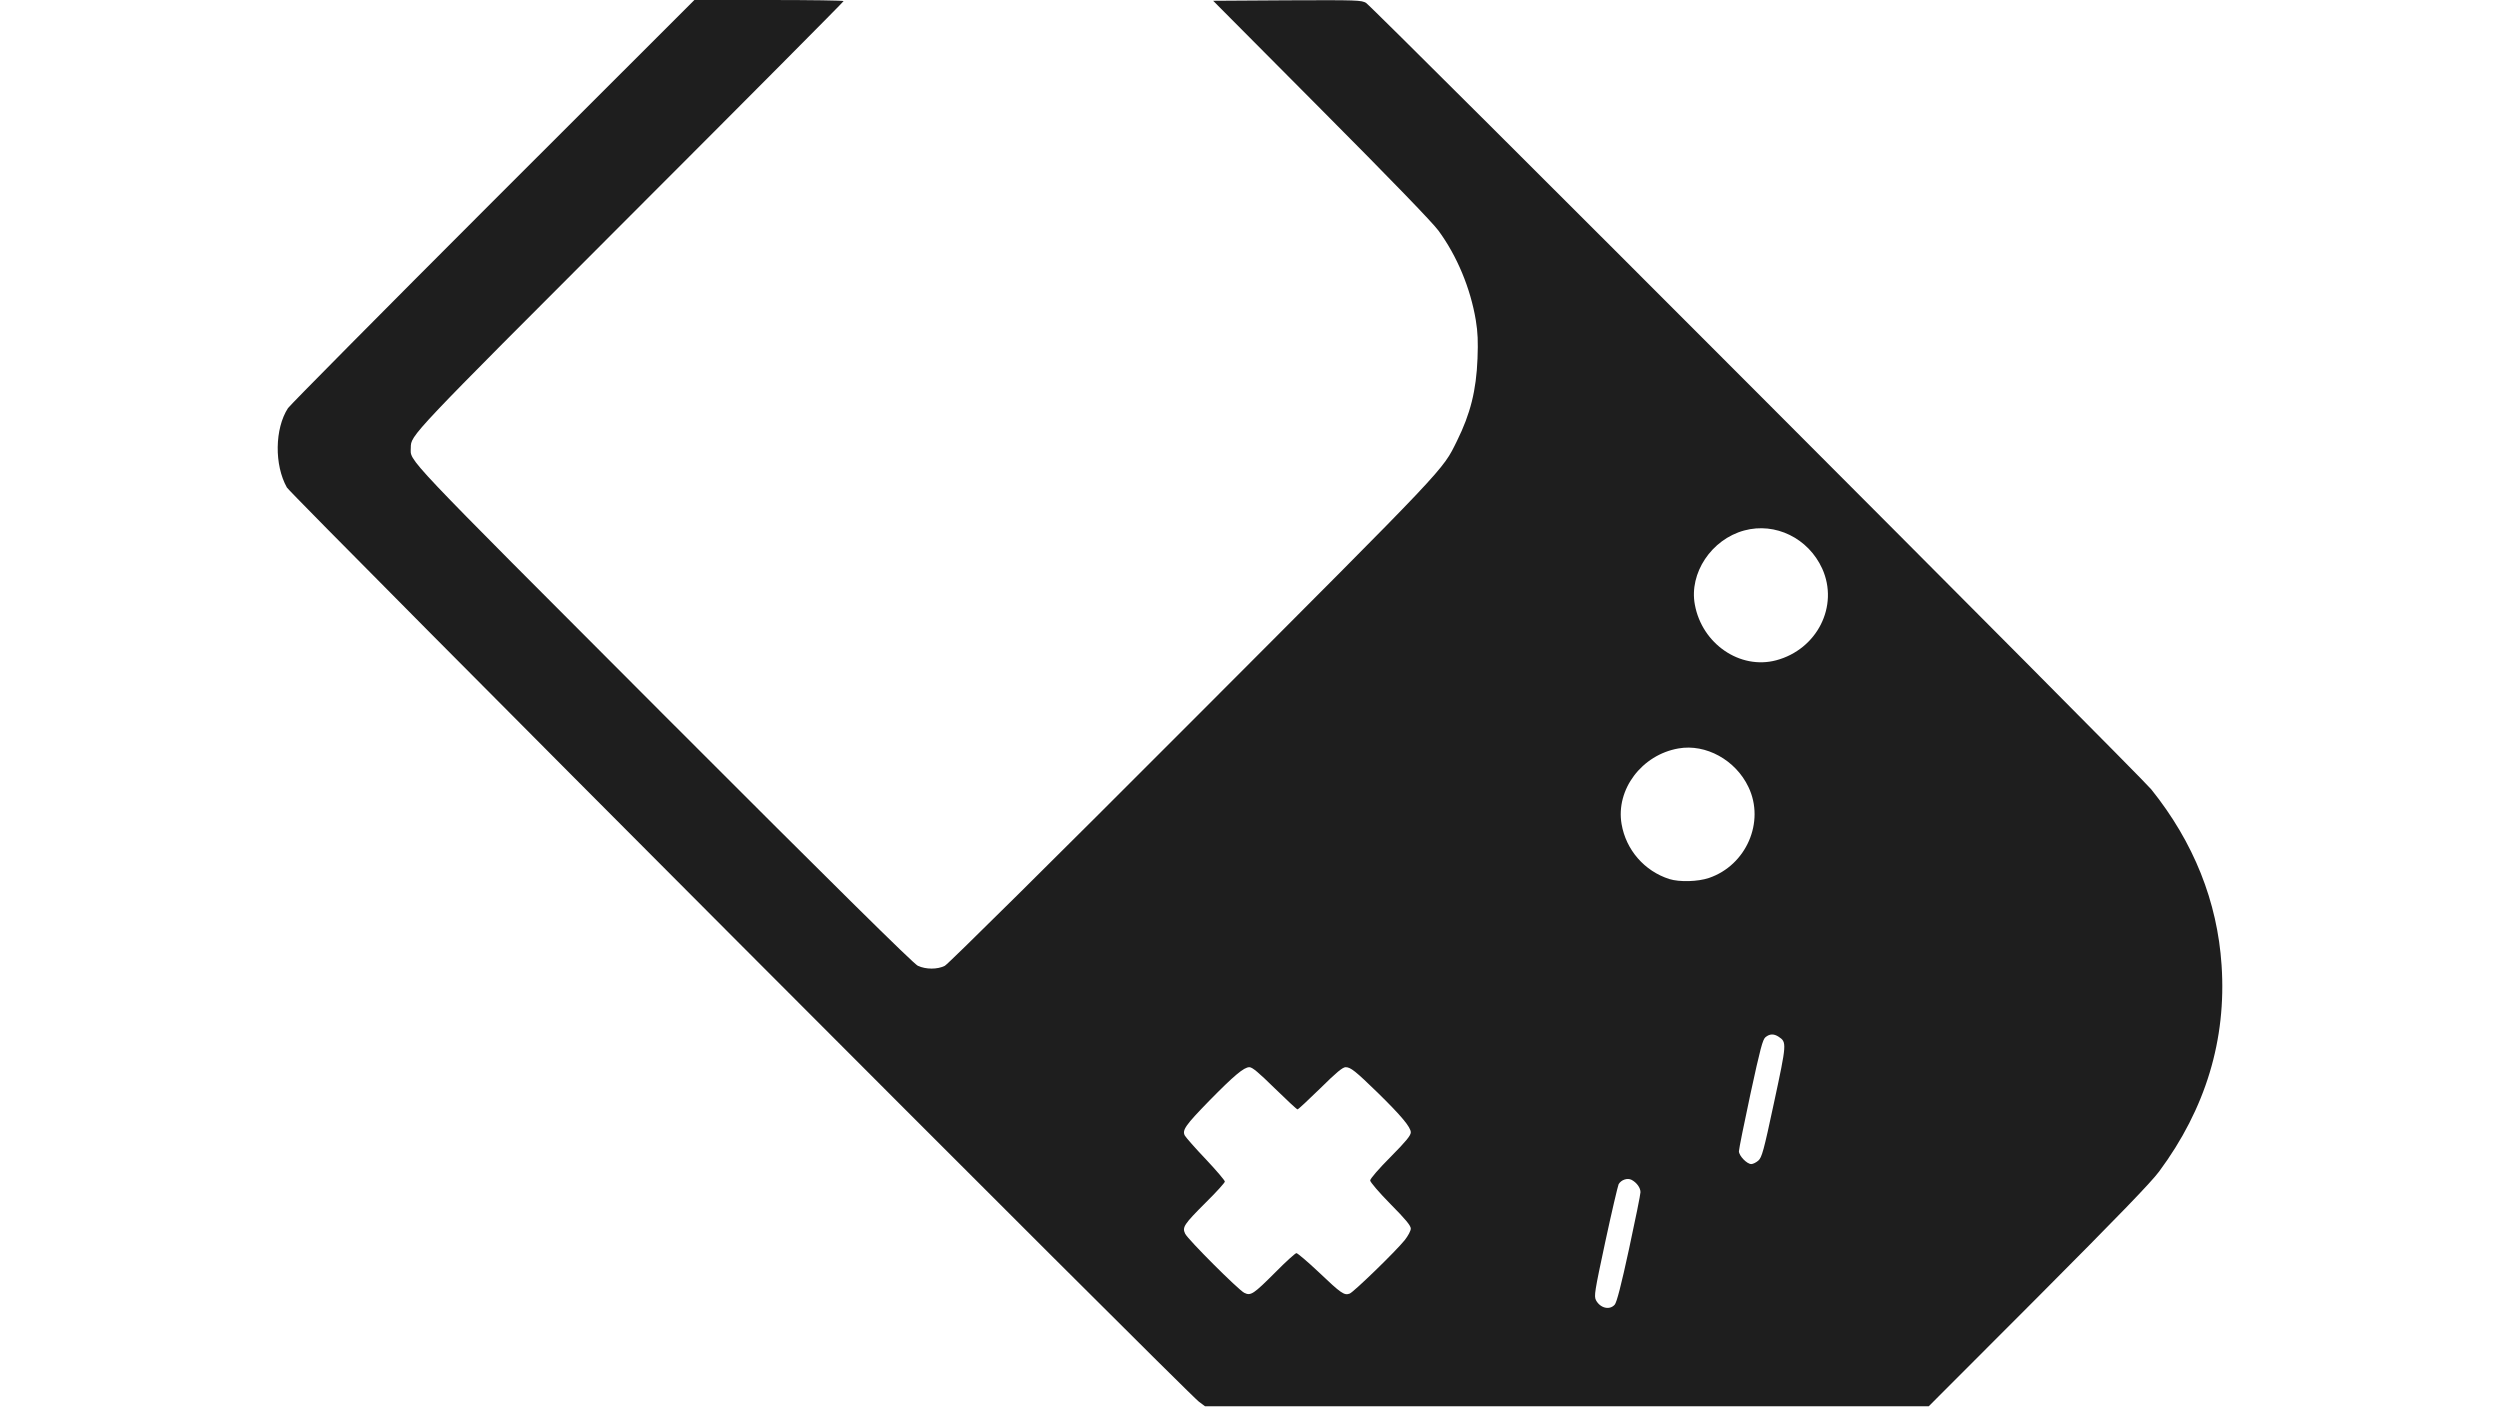
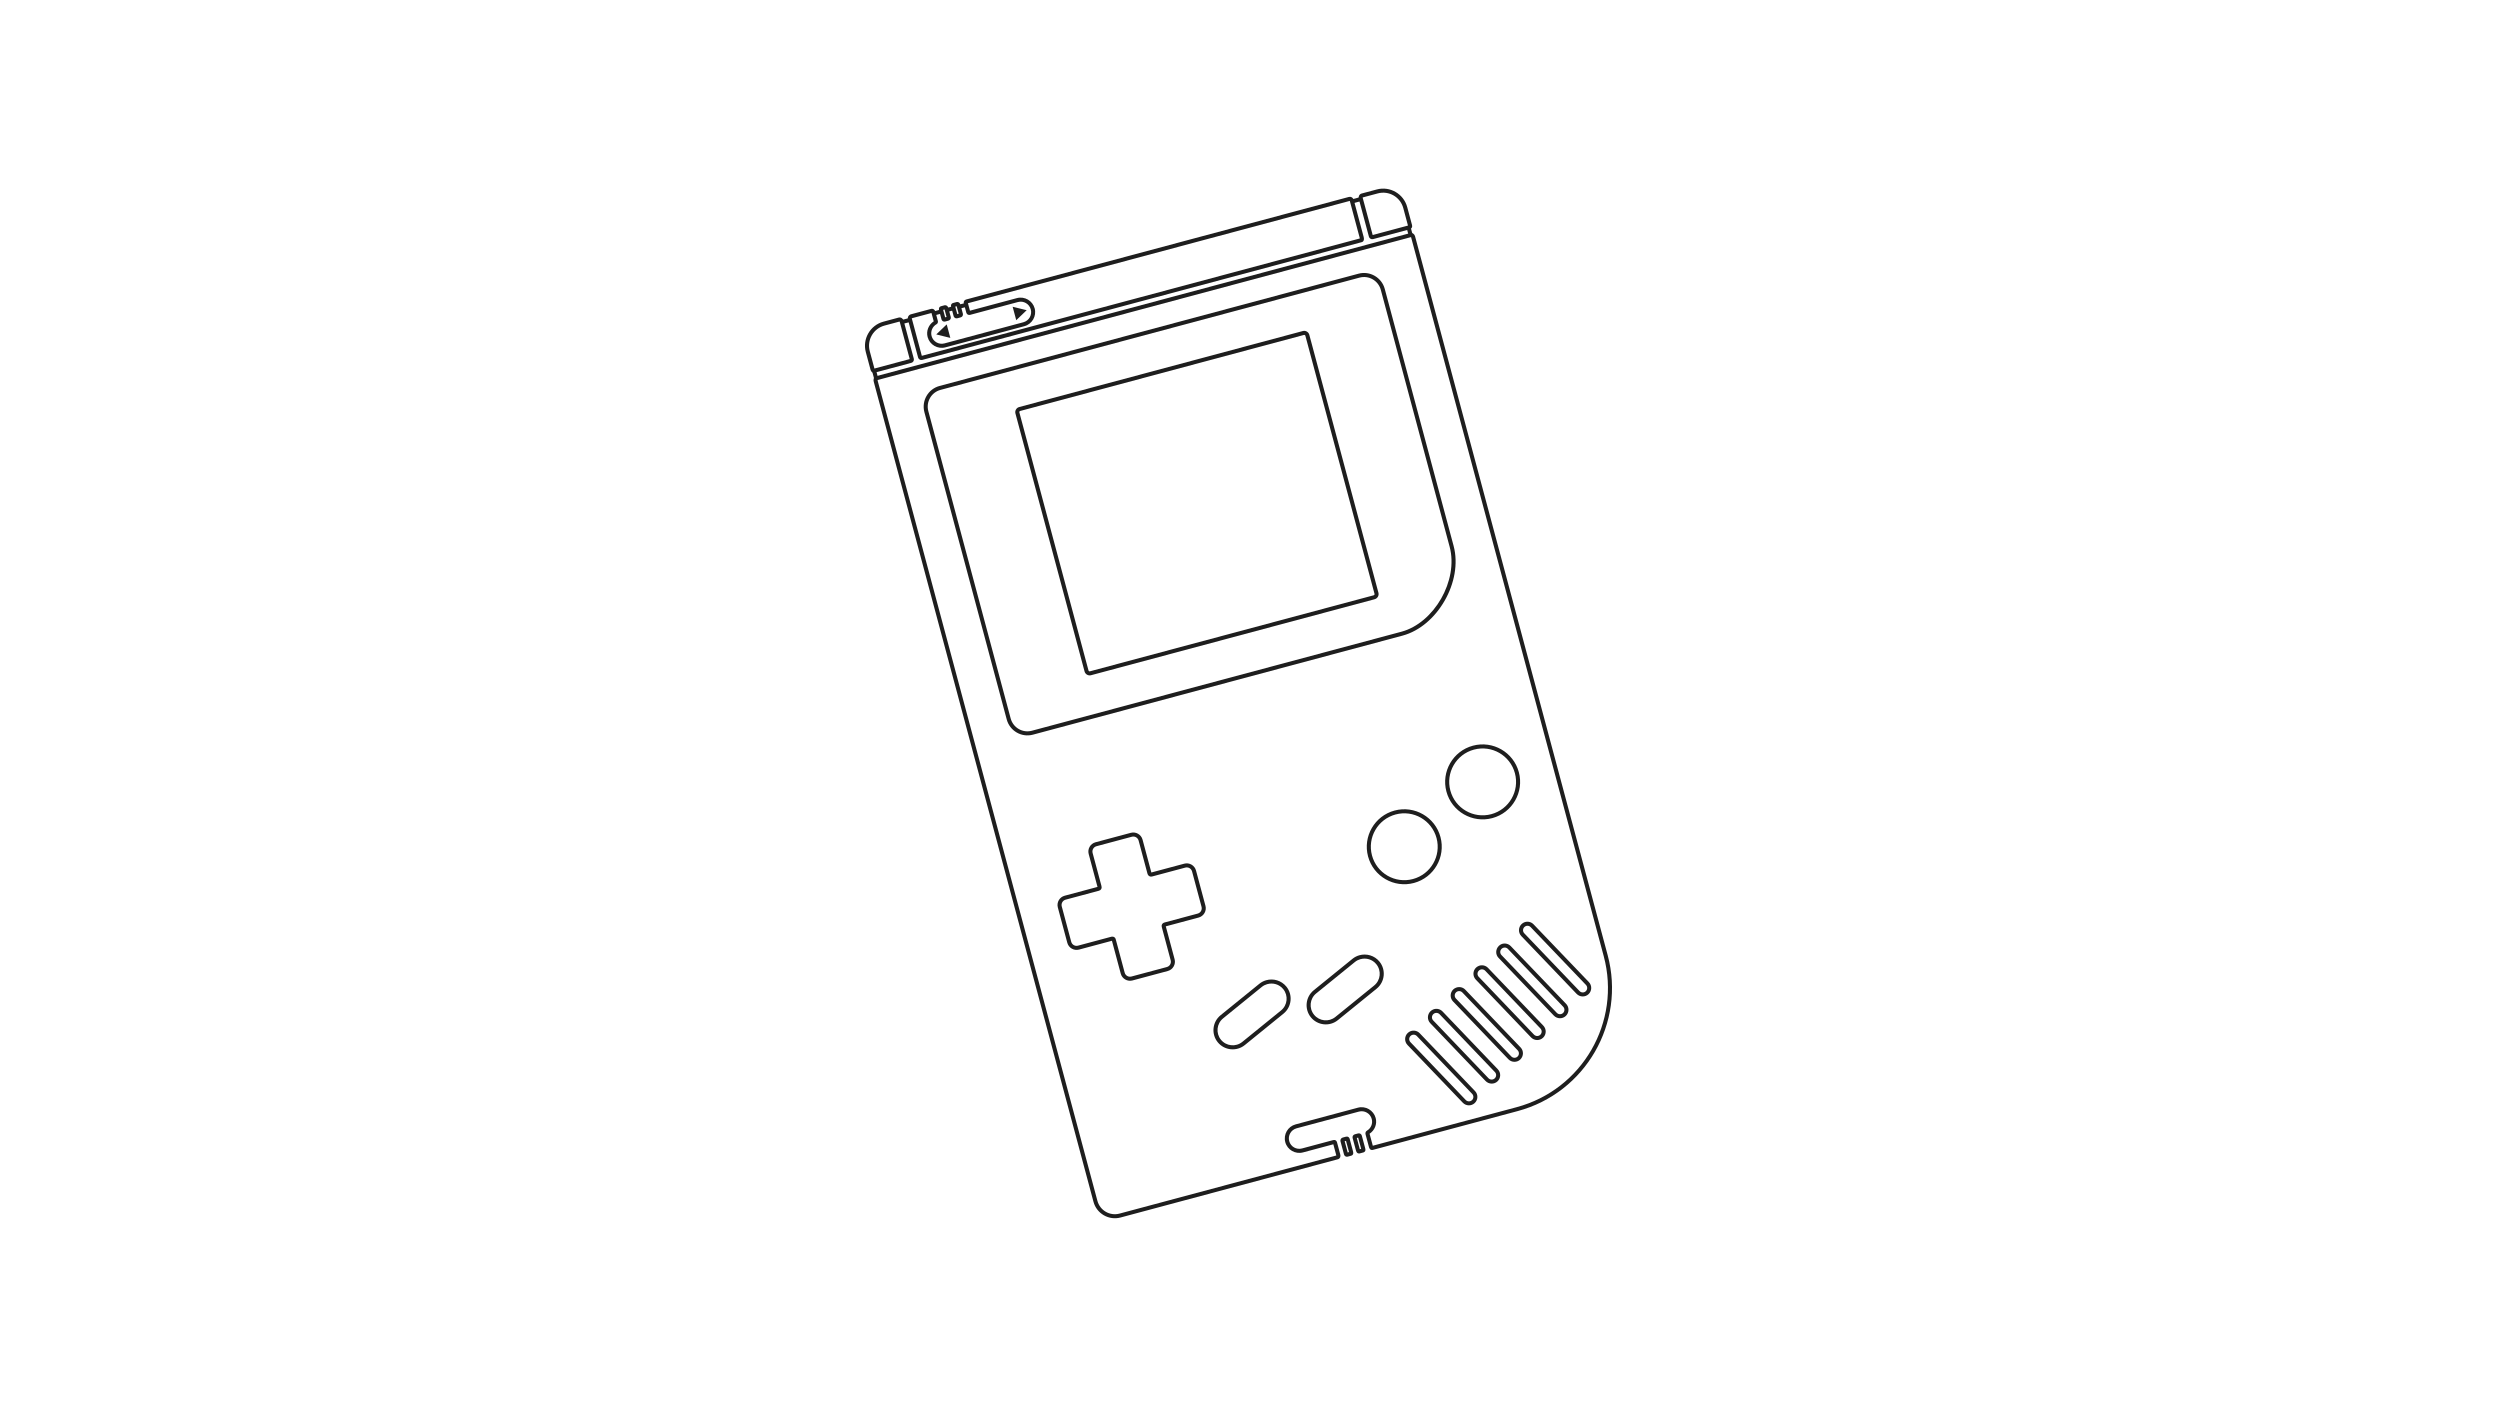
- <svg xmlns="http://www.w3.org/2000/svg" version="1.0" viewBox="0 0 1280 720">
-   <path d="M 613.847 717.68 C 607.607 713.04 148.967 253.28 146.887 249.6 C 140.407 238.08 140.647 219.44 147.447 208.96 C 148.567 207.36 195.767 159.68 252.487 102.96 L 355.527 0 L 393.767 0 C 414.727 0 431.927 0.24 431.927 0.56 C 431.927 0.88 382.807 50.32 322.727 110.4 C 209.367 223.84 210.407 222.72 210.327 229.2 C 210.327 236.64 203.607 229.52 339.367 365.52 C 427.927 454.16 467.687 493.44 469.927 494.48 C 474.087 496.4 480.007 496.4 483.767 494.48 C 485.447 493.6 539.767 439.84 610.807 368.64 C 742.407 236.8 738.327 241.2 746.007 225.68 C 752.807 211.92 755.847 200 756.487 183.52 C 756.807 174.88 756.647 170.24 755.607 163.92 C 752.887 147.6 746.007 131.04 736.487 118.08 C 733.447 113.92 711.847 91.6 676.407 56 L 621.127 0.4 L 659.047 0.16 C 695.447 0 697.047 0.08 699.447 1.52 C 703.207 3.92 1095.687 397.04 1101.447 404.16 C 1123.207 431.28 1135.287 461.6 1137.447 494.16 C 1140.007 532.24 1129.287 567.68 1105.447 599.84 C 1101.207 605.52 1084.727 622.56 1043.607 663.84 L 987.527 720 L 802.247 720 L 616.967 720 L 613.847 717.68 Z M 826.727 668 C 827.767 666.8 830.007 658.24 834.087 639.36 C 837.287 624.56 839.927 611.52 839.927 610.4 C 839.927 608.08 837.927 605.44 835.367 604.08 C 833.207 602.96 830.007 604.08 828.727 606.32 C 828.327 607.2 825.207 620.4 821.927 635.68 C 816.407 661.44 816.087 663.52 817.127 665.68 C 819.287 669.76 824.087 670.96 826.727 668 Z M 653.127 651.28 C 658.407 645.92 663.207 641.6 663.767 641.6 C 664.327 641.6 669.527 646 675.207 651.36 C 686.727 662.32 688.247 663.36 691.047 662.32 C 693.207 661.44 714.567 640.72 719.207 634.96 C 720.967 632.72 722.327 630.16 722.327 629.04 C 722.327 627.52 719.687 624.32 711.927 616.48 C 706.007 610.48 701.527 605.2 701.527 604.4 C 701.527 603.52 706.007 598.32 711.927 592.4 C 719.927 584.32 722.327 581.36 722.327 579.76 C 722.327 577.12 717.447 571.28 705.447 559.52 C 694.007 548.4 691.527 546.4 688.967 546.4 C 687.447 546.4 684.247 549.04 676.007 557.2 C 669.927 563.12 664.727 568 664.327 568 C 663.927 568 658.727 563.12 652.647 557.2 C 644.407 549.12 641.207 546.4 639.687 546.4 C 636.887 546.4 631.847 550.64 619.047 563.68 C 606.967 576.08 605.127 578.64 606.647 581.44 C 607.207 582.4 612.007 587.92 617.367 593.52 C 622.727 599.2 627.127 604.4 627.127 604.96 C 627.127 605.52 622.807 610.32 617.447 615.6 C 606.087 626.96 605.207 628.32 606.807 631.68 C 608.247 634.64 633.927 660.32 637.047 661.92 C 640.407 663.6 641.767 662.64 653.127 651.28 Z M 900.247 594.24 C 902.087 592.56 902.967 589.52 908.327 564.4 C 914.807 534.16 914.887 533.6 910.647 530.8 C 908.167 529.2 906.087 529.28 903.927 531.04 C 902.487 532.24 901.287 536.72 896.247 560 C 892.967 575.2 890.327 588.4 890.327 589.44 C 890.327 591.76 894.407 596 896.647 596 C 897.527 596 899.127 595.2 900.247 594.24 Z M 874.967 449.52 C 894.087 443.04 903.767 420.8 895.207 402.96 C 888.647 389.12 873.367 380.72 859.367 383.2 C 840.567 386.48 827.207 404.24 830.247 421.92 C 832.487 435.12 841.927 446 854.727 450.08 C 859.847 451.68 869.287 451.44 874.967 449.52 Z M 909.367 338.08 C 930.407 332.48 941.607 310.24 932.967 291.12 C 925.847 275.52 908.967 267.28 893.047 271.6 C 876.247 276.16 864.727 293.44 867.767 309.6 C 871.447 329.68 890.887 342.96 909.367 338.08 Z" style="fill: rgb(30, 30, 30);" />
+ <svg xmlns="http://www.w3.org/2000/svg" viewBox="0 0 640 360">
+   <path id="path3" d="M 285.017 213.789 C 283.67 213.789 282.565 214.894 282.565 216.241 L 282.565 224.945 C 282.565 224.975 282.567 224.944 282.565 224.962 L 273.846 224.962 C 272.498 224.962 271.393 226.067 271.393 227.413 L 271.393 236.782 C 271.393 238.13 272.498 239.235 273.846 239.235 L 282.565 239.235 C 282.568 239.259 282.565 239.226 282.565 239.268 L 282.565 247.955 C 282.565 249.303 283.67 250.408 285.017 250.408 L 294.386 250.408 C 295.732 250.408 296.839 249.303 296.839 247.955 L 296.839 239.268 C 296.839 239.208 296.836 239.255 296.839 239.235 L 305.558 239.235 C 306.906 239.235 308.011 238.13 308.011 236.782 L 308.011 227.413 C 308.011 226.067 306.906 224.962 305.558 224.962 L 296.855 224.962 C 296.83 224.962 296.855 224.964 296.838 224.962 L 296.838 216.242 C 296.838 214.895 295.732 213.79 294.386 213.79 L 285.017 213.79 L 285.017 213.789 Z M 285.017 214.828 L 294.386 214.828 C 295.171 214.828 295.799 215.456 295.799 216.241 L 295.799 224.993 C 295.799 225.297 295.926 225.625 296.172 225.806 C 296.419 225.985 296.664 226 296.855 226 L 305.558 226 C 306.344 226 306.971 226.628 306.971 227.413 L 306.971 236.782 C 306.971 237.569 306.344 238.195 305.558 238.195 L 296.839 238.195 C 296.565 238.194 296.238 238.252 296.027 238.503 C 295.815 238.754 295.799 239.031 295.799 239.267 L 295.799 247.954 C 295.799 248.74 295.171 249.366 294.386 249.366 L 285.017 249.366 C 284.232 249.366 283.604 248.739 283.604 247.954 L 283.604 239.267 C 283.604 239.071 283.627 238.833 283.442 238.568 C 283.258 238.303 282.915 238.194 282.615 238.194 L 273.846 238.194 C 273.06 238.194 272.433 237.567 272.433 236.782 L 272.433 227.412 C 272.433 226.627 273.06 226 273.846 226 L 282.614 226 C 282.844 226 283.123 225.953 283.344 225.724 C 283.566 225.495 283.605 225.21 283.605 224.944 L 283.605 216.241 C 283.605 215.455 284.233 214.828 285.017 214.828 L 285.017 214.828 Z" style="fill: rgb(30, 30, 30);" transform="matrix(0.965926, -0.258819, 0.258819, 0.965926, -50.20014, 82.88891)" />
+   <path id="path9" d="M 326.258 252.174 C 325.619 252.188 324.978 252.32 324.358 252.597 L 312.682 257.809 C 310.207 258.915 309.092 261.829 310.198 264.304 C 311.304 266.779 314.234 267.895 316.71 266.788 L 328.369 261.577 C 330.845 260.469 331.96 257.556 330.854 255.081 C 330.023 253.224 328.175 252.137 326.258 252.174 L 326.258 252.174 Z M 326.29 253.214 C 327.803 253.182 329.254 254.033 329.912 255.504 C 330.788 257.466 329.909 259.758 327.947 260.635 L 316.285 265.841 C 314.321 266.718 312.031 265.838 311.154 263.877 C 310.277 261.913 311.156 259.622 313.118 258.745 L 324.778 253.533 C 325.269 253.314 325.786 253.219 326.288 253.208 L 326.29 253.214 Z" style="fill: rgb(30, 30, 30);" transform="matrix(0.965926, -0.258819, 0.258819, 0.965926, -56.2922, 91.80708)" />
+   <path id="path13" d="M 350.102 245.785 C 349.462 245.799 348.821 245.932 348.201 246.208 L 336.525 251.42 C 334.049 252.526 332.935 255.44 334.041 257.915 C 335.147 260.39 338.061 261.506 340.537 260.399 L 352.211 255.188 C 354.687 254.08 355.802 251.167 354.696 248.692 C 353.866 246.835 352.017 245.748 350.102 245.785 L 350.102 245.785 Z M 350.118 246.825 C 351.629 246.793 353.08 247.644 353.738 249.115 C 354.616 251.077 353.752 253.369 351.788 254.246 L 340.112 259.453 C 338.151 260.329 335.874 259.449 334.998 257.488 C 334.12 255.524 334.982 253.233 336.947 252.356 L 348.622 247.144 C 349.114 246.925 349.612 246.83 350.117 246.819 L 350.118 246.825 Z" style="fill: rgb(30, 30, 30);" transform="matrix(0.965926, -0.258819, 0.258819, 0.965926, -53.8262, 97.76024)" />
+   <path id="path15" d="M 363.821 262.268 C 363.541 262.296 363.255 262.383 362.993 262.527 C 361.946 263.101 361.557 264.435 362.134 265.483 L 371.991 283.427 C 372.565 284.475 373.883 284.862 374.93 284.287 C 375.977 283.713 376.366 282.395 375.789 281.348 L 365.942 263.389 C 365.511 262.603 364.659 262.185 363.815 262.27 L 363.821 262.268 Z M 364.358 263.34 C 364.634 263.421 364.889 263.615 365.039 263.892 L 374.881 281.841 C 375.187 282.395 374.996 283.08 374.443 283.384 C 373.889 283.688 373.205 283.499 372.901 282.945 L 363.061 264.985 C 362.755 264.431 362.944 263.745 363.499 263.443 C 363.775 263.291 364.082 263.265 364.358 263.345 L 364.358 263.34 Z" style="fill: rgb(30, 30, 30);" transform="matrix(0.965926, -0.258819, 0.258819, 0.965926, -58.19067, 104.8103)" />
+   <path id="path17" d="M 369.656 256.692 C 369.375 256.719 369.089 256.808 368.828 256.952 C 367.779 257.525 367.392 258.86 367.967 259.907 L 377.808 277.851 C 378.383 278.899 379.717 279.303 380.765 278.727 C 381.813 278.154 382.2 276.82 381.625 275.773 L 371.784 257.812 C 371.353 257.026 370.498 256.607 369.656 256.692 L 369.656 256.692 Z M 370.193 257.763 C 370.469 257.844 370.723 258.038 370.873 258.316 L 380.715 276.276 C 381.02 276.831 380.815 277.499 380.261 277.804 C 379.705 278.108 379.021 277.919 378.718 277.365 L 368.877 259.404 C 368.572 258.851 368.777 258.165 369.331 257.862 C 369.609 257.708 369.914 257.682 370.193 257.763 L 370.193 257.763 Z" style="fill: rgb(30, 30, 30);" transform="matrix(0.965926, -0.258819, 0.258819, 0.965926, -56.55009, 106.1306)" />
+   <path id="path19" d="M 375.478 251.127 C 375.198 251.155 374.913 251.228 374.651 251.371 C 373.603 251.944 373.215 253.278 373.79 254.326 L 383.647 272.287 C 384.219 273.33 385.541 273.712 386.586 273.146 C 386.593 273.143 386.596 273.134 386.602 273.13 C 387.635 272.55 388.035 271.233 387.463 270.191 L 377.606 252.23 C 377.176 251.447 376.323 251.044 375.478 251.127 L 375.478 251.127 Z M 376.014 252.183 C 376.292 252.264 376.544 252.458 376.697 252.735 L 386.538 270.695 C 386.842 271.251 386.655 271.935 386.099 272.237 C 385.545 272.543 384.86 272.337 384.557 271.784 L 374.716 253.823 C 374.41 253.269 374.6 252.584 375.154 252.281 C 375.431 252.127 375.738 252.103 376.014 252.183 L 376.014 252.183 Z" style="fill: rgb(30, 30, 30);" transform="matrix(0.965926, -0.258819, 0.258819, 0.965926, -54.90892, 107.4491)" />
+   <path id="path21" d="M 381.31 245.547 C 381.03 245.576 380.745 245.647 380.483 245.791 C 379.435 246.364 379.047 247.699 379.622 248.746 L 389.463 266.707 C 390.037 267.753 391.372 268.142 392.42 267.567 C 393.469 266.994 393.855 265.659 393.281 264.611 L 383.433 246.663 C 383.001 245.876 382.149 245.458 381.305 245.542 L 381.31 245.547 Z M 381.847 246.619 C 382.124 246.701 382.377 246.878 382.53 247.155 L 392.37 265.115 C 392.676 265.67 392.471 266.354 391.916 266.657 C 391.361 266.961 390.678 266.757 390.373 266.202 L 380.537 248.244 C 380.232 247.689 380.437 247.022 380.991 246.718 C 381.269 246.565 381.573 246.538 381.852 246.619 L 381.847 246.619 Z" style="fill: rgb(30, 30, 30);" transform="matrix(0.965926, -0.258819, 0.258819, 0.965926, -53.26621, 108.7672)" />
+   <path id="path23" d="M 387.129 239.966 C 386.852 239.994 386.574 240.086 386.317 240.227 C 386.312 240.229 386.304 240.223 386.3 240.227 L 386.3 240.243 C 385.269 240.822 384.868 242.125 385.44 243.166 L 395.297 261.126 C 395.872 262.174 397.205 262.562 398.253 261.987 C 399.3 261.412 399.688 260.079 399.114 259.031 L 389.255 241.088 C 388.823 240.303 387.97 239.883 387.129 239.966 L 387.129 239.966 Z M 387.681 241.038 C 387.958 241.119 388.194 241.296 388.346 241.574 L 398.187 259.535 C 398.493 260.09 398.304 260.772 397.749 261.078 C 397.194 261.381 396.51 261.177 396.206 260.623 L 386.364 242.684 C 386.06 242.129 386.248 241.445 386.803 241.141 C 387.079 240.99 387.401 240.962 387.679 241.044 L 387.681 241.038 Z" style="fill: rgb(30, 30, 30);" transform="matrix(0.965926, -0.258819, 0.258819, 0.965926, -51.62401, 110.0854)" />
+   <path id="path25" d="M 392.965 234.388 C 392.685 234.415 392.399 234.503 392.137 234.647 C 391.09 235.221 390.701 236.556 391.277 237.603 L 401.119 255.547 C 401.692 256.594 403.026 256.982 404.074 256.407 C 405.121 255.834 405.511 254.499 404.934 253.45 L 395.086 235.509 C 394.656 234.721 393.803 234.303 392.96 234.388 L 392.965 234.388 Z M 393.501 235.459 C 393.778 235.54 394.031 235.734 394.182 236.012 L 404.025 253.96 C 404.33 254.514 404.125 255.199 403.571 255.503 C 403.015 255.807 402.331 255.603 402.028 255.048 L 392.191 237.104 C 391.886 236.551 392.091 235.866 392.645 235.562 C 392.923 235.41 393.228 235.384 393.507 235.464 L 393.501 235.459 Z" style="fill: rgb(30, 30, 30);" transform="matrix(0.965926, -0.258819, 0.258819, 0.965926, -49.98145, 111.4034)" />
+   <path id="path27" d="M 344.385 291.021 C 344.205 291.021 344.013 291.081 343.849 291.216 C 343.684 291.352 343.574 291.581 343.574 291.801 L 343.574 294.951 C 343.574 295.156 343.541 295.323 343.622 295.569 C 343.664 295.692 343.767 295.844 343.915 295.941 C 344.063 296.039 344.225 296.072 344.354 296.072 L 345.295 296.072 C 345.437 296.072 345.636 296.015 345.766 295.893 C 345.896 295.772 345.934 295.626 345.96 295.519 C 346.014 295.307 346.009 295.149 346.009 294.952 L 346.009 291.801 C 346.009 291.659 345.984 291.459 345.832 291.282 C 345.678 291.104 345.434 291.021 345.231 291.021 L 344.385 291.021 L 344.385 291.021 Z M 344.613 292.061 L 344.97 292.061 L 344.97 294.951 C 344.969 295.002 344.971 294.992 344.97 295.032 L 344.613 295.032 C 344.609 294.989 344.613 295.008 344.613 294.951 L 344.613 292.061 Z" style="fill: rgb(30, 30, 30);" transform="matrix(0.965926, -0.258819, 0.258819, 0.965926, -64.22704, 99.24008)" />
+   <path id="path29" d="M 347.476 290.186 C 347.031 290.186 346.681 290.528 346.681 290.966 L 346.681 294.117 C 346.681 294.346 346.674 294.518 346.745 294.735 C 346.781 294.843 346.844 294.97 346.972 295.074 C 347.102 295.181 347.282 295.238 347.411 295.238 L 348.449 295.238 C 348.616 295.238 348.817 295.136 348.921 295.01 C 349.026 294.883 349.063 294.764 349.083 294.669 C 349.123 294.479 349.115 294.321 349.115 294.117 L 349.115 290.966 C 349.115 290.78 349.048 290.581 348.905 290.431 C 348.762 290.28 348.553 290.188 348.353 290.188 L 347.476 290.186 L 347.476 290.186 Z M 347.719 291.227 L 348.076 291.227 L 348.076 294.117 C 348.076 294.161 348.077 294.161 348.076 294.197 L 347.719 294.197 C 347.717 294.157 347.719 294.171 347.719 294.117 L 347.719 291.227 Z" style="fill: rgb(30, 30, 30);" transform="matrix(0.965926, -0.258819, 0.258819, 0.965926, -63.90508, 100.0166)" />
+   <path id="path31" d="M 250.945 74.17 C 250.604 74.17 250.263 74.381 250.117 74.641 C 249.971 74.899 249.938 75.17 249.938 75.421 L 249.938 292.727 C 249.938 295.85 252.482 298.395 255.606 298.395 L 313.24 298.394 C 313.515 298.394 313.785 298.217 313.922 298.004 C 314.058 297.792 314.099 297.548 314.099 297.274 L 314.099 294.123 C 314.099 293.945 314.043 293.712 313.872 293.555 C 313.701 293.398 313.476 293.344 313.289 293.344 L 305.038 293.344 C 303.555 293.344 302.359 292.164 302.359 290.681 C 302.359 289.197 303.555 288.002 305.038 288.002 L 321.553 288.002 C 323.037 288.002 324.233 289.199 324.233 290.681 C 324.233 291.936 323.378 292.969 322.219 293.263 L 322.219 293.279 C 321.979 293.343 321.826 293.532 321.764 293.685 C 321.702 293.838 321.683 293.978 321.683 294.123 L 321.683 297.274 C 321.685 297.446 321.665 297.605 321.733 297.841 C 321.766 297.959 321.833 298.116 321.976 298.231 C 322.119 298.345 322.302 298.394 322.447 298.394 L 360.835 298.394 C 378.834 298.394 393.427 283.784 393.427 265.785 L 393.427 75.252 C 393.427 75 393.356 74.753 393.184 74.537 C 393.012 74.321 392.717 74.164 392.405 74.164 L 250.946 74.164 L 250.945 74.17 Z M 251.01 75.209 L 392.369 75.209 C 392.374 75.219 392.385 75.226 392.385 75.257 L 392.385 265.791 C 392.385 283.228 378.269 297.36 360.833 297.36 L 322.72 297.36 C 322.718 297.319 322.721 297.33 322.72 297.28 L 322.72 294.178 C 324.196 293.684 325.27 292.322 325.27 290.686 C 325.27 288.642 323.596 286.967 321.55 286.967 L 305.035 286.967 C 302.99 286.967 301.317 288.642 301.317 290.686 C 301.317 292.731 302.99 294.389 305.035 294.389 L 313.057 294.389 L 313.057 297.28 C 313.057 297.348 313.048 297.334 313.041 297.36 L 255.605 297.361 C 253.041 297.366 250.975 295.298 250.975 292.736 L 250.975 75.429 C 250.975 75.31 250.997 75.251 251.007 75.218 L 251.01 75.209 Z" style="fill: rgb(30, 30, 30);" transform="matrix(0.965926, -0.258819, 0.258819, 0.965926, -37.25161, 89.60484)" />
+   <path id="circle33" d="M 359.493 207.172 C 354.199 207.172 349.896 211.475 349.896 216.768 C 349.896 222.062 354.199 226.366 359.493 226.366 C 364.786 226.366 369.09 222.062 369.09 216.768 C 369.09 211.475 364.787 207.172 359.493 207.172 Z M 359.493 208.21 C 364.225 208.21 368.05 212.036 368.05 216.768 C 368.05 221.5 364.224 225.326 359.493 225.326 C 354.761 225.326 350.935 221.501 350.935 216.768 C 350.935 212.036 354.76 208.21 359.493 208.21 Z" style="fill: rgb(30, 30, 30);" transform="matrix(0.965926, -0.258819, 0.258819, 0.965926, -43.85451, 100.4298)" />
+   <path id="circle37" d="M 379.554 190.567 C 374.26 190.567 369.957 194.871 369.957 200.164 C 369.957 205.459 374.26 209.762 379.554 209.762 C 384.848 209.762 389.151 205.459 389.151 200.164 C 389.151 194.871 384.848 190.567 379.554 190.567 Z M 379.554 191.607 C 384.287 191.607 388.112 195.433 388.112 200.164 C 388.112 204.896 384.286 208.722 379.554 208.722 C 374.822 208.722 370.997 204.896 370.997 200.164 C 370.997 195.434 374.822 191.607 379.554 191.607 Z" style="fill: rgb(30, 30, 30);" transform="matrix(0.965926, -0.258819, 0.258819, 0.965926, -38.87339, 105.0562)" />
+   <path id="path41" d="M 250.579 82.861 C 247.557 82.861 245.107 85.328 245.107 88.35 L 245.107 169.788 C 245.107 172.811 247.557 175.277 250.579 175.277 L 348.532 175.276 C 353.174 175.276 357.8 172.925 361.28 169.415 C 364.762 165.907 367.111 161.214 367.111 156.459 L 367.111 88.35 C 367.111 85.327 364.642 82.861 361.624 82.861 L 250.579 82.861 L 250.579 82.861 Z M 250.579 83.899 L 361.623 83.899 C 364.083 83.899 366.072 85.889 366.072 88.349 L 366.072 156.453 C 366.072 160.865 363.853 165.333 360.534 168.681 C 357.215 172.029 352.819 174.235 348.534 174.235 L 250.581 174.235 C 248.12 174.235 246.148 172.246 246.148 169.786 L 246.148 88.347 C 246.148 85.888 248.121 83.898 250.581 83.898 L 250.579 83.899 Z" style="fill: rgb(30, 30, 30);" transform="matrix(0.965926, -0.258819, 0.258819, 0.965926, -22.9751, 83.62473)" />
+   <path id="path43" d="M 268.822 93.263 C 268.084 93.263 267.474 93.873 267.474 94.611 L 267.474 162.992 C 267.474 163.73 268.084 164.339 268.822 164.339 L 344.009 164.339 C 344.747 164.339 345.357 163.729 345.357 162.992 L 345.357 94.611 C 345.357 93.873 344.747 93.262 344.009 93.262 L 268.822 93.263 Z M 268.822 94.302 L 344.009 94.302 C 344.185 94.302 344.318 94.435 344.318 94.61 L 344.318 162.991 C 344.318 163.168 344.184 163.3 344.009 163.3 L 268.822 163.301 C 268.646 163.301 268.514 163.168 268.514 162.991 L 268.514 94.611 C 268.513 94.435 268.646 94.302 268.822 94.302 Z" style="fill: rgb(30, 30, 30);" transform="matrix(0.965926, -0.258819, 0.258819, 0.965926, -22.89517, 83.69491)" />
+   <path id="path47" d="M 241.37 78.203 C 241.198 78.203 241.004 78.289 240.898 78.397 C 240.794 78.506 240.749 78.616 240.72 78.705 C 240.662 78.887 240.656 79.041 240.656 79.176 L 240.656 81.499 C 240.656 81.685 240.723 81.883 240.866 82.035 C 241.01 82.186 241.234 82.262 241.434 82.262 L 242.296 82.262 C 242.74 82.262 243.107 81.938 243.107 81.499 L 243.107 79.176 C 243.107 79.007 243.106 78.822 242.994 78.608 C 242.881 78.393 242.568 78.202 242.311 78.202 L 241.37 78.202 L 241.37 78.203 Z M 241.694 79.243 L 242.068 79.243 L 242.068 81.223 L 241.694 81.223 L 241.694 79.243 Z" style="fill: rgb(30, 30, 30);" transform="matrix(0.965926, -0.258819, 0.258819, 0.965926, -12.52365, 65.33736)" />
+   <path id="path49" d="M 244.427 77.371 C 244.267 77.371 244.074 77.468 243.972 77.582 C 243.871 77.696 243.831 77.789 243.81 77.873 C 243.766 78.046 243.761 78.193 243.761 78.344 L 243.761 80.667 C 243.761 80.808 243.803 80.993 243.956 81.17 C 244.109 81.347 244.354 81.431 244.557 81.431 L 245.402 81.431 C 245.581 81.431 245.772 81.386 245.937 81.252 C 246.101 81.118 246.212 80.888 246.212 80.668 L 246.212 78.345 C 246.212 78.204 246.202 78.027 246.115 77.826 C 246.028 77.624 245.739 77.371 245.434 77.371 L 244.427 77.371 L 244.427 77.371 Z M 244.8 78.411 L 245.173 78.411 L 245.173 80.392 L 244.8 80.392 L 244.8 78.411 Z" style="fill: rgb(30, 30, 30);" transform="matrix(0.965926, -0.258819, 0.258819, 0.965926, -12.20278, 66.11267)" />
+   <path id="path51" d="M 232.756 65.244 C 232.41 65.244 232.1 65.435 231.928 65.65 C 231.757 65.865 231.686 66.092 231.685 66.348 L 231.685 76.416 C 231.685 76.887 232.074 77.276 232.545 77.276 L 349.091 77.276 C 349.432 77.276 349.634 77.012 349.724 76.806 C 349.816 76.599 349.854 76.385 349.854 76.108 L 349.854 66.414 C 349.854 66.075 349.757 65.741 349.529 65.521 C 349.307 65.3 349.016 65.245 348.787 65.245 L 247.425 65.245 C 247.201 65.245 246.879 65.351 246.726 65.586 C 246.574 65.822 246.58 66.032 246.58 66.219 L 246.58 68.542 C 246.58 68.719 246.653 68.936 246.824 69.094 C 246.995 69.252 247.204 69.305 247.392 69.305 L 260.058 69.305 C 261.541 69.305 262.738 70.501 262.738 71.984 C 262.738 73.468 261.541 74.663 260.058 74.663 L 239.126 74.663 C 237.643 74.663 236.447 73.468 236.447 71.984 C 236.447 70.728 237.319 69.678 238.477 69.386 C 238.715 69.321 238.869 69.133 238.93 68.981 C 238.993 68.827 238.995 68.688 238.995 68.542 L 238.995 66.219 C 238.995 66.001 238.944 65.776 238.801 65.586 C 238.657 65.397 238.399 65.245 238.118 65.245 L 232.76 65.245 L 232.756 65.245 Z M 348.815 66.268 C 348.788 66.242 348.815 66.247 348.815 66.414 L 348.815 76.108 C 348.815 76.189 348.805 76.189 348.798 76.237 L 232.719 76.237 L 232.719 66.349 C 232.719 66.363 232.72 66.302 232.736 66.284 C 232.75 66.266 232.736 66.284 232.752 66.284 L 237.948 66.284 L 237.948 68.493 C 236.478 68.988 235.398 70.353 235.398 71.984 C 235.398 74.029 237.072 75.703 239.117 75.703 L 260.049 75.703 C 262.095 75.703 263.769 74.03 263.769 71.984 C 263.769 69.939 262.095 68.265 260.049 68.265 L 247.611 68.265 L 247.611 66.284 L 348.78 66.284 C 348.849 66.284 348.838 66.293 348.812 66.268 L 348.815 66.268 Z" style="fill: rgb(30, 30, 30);" transform="matrix(0.965926, -0.258819, 0.258819, 0.965926, -8.535718, 77.68478)" />
+   <path id="path53" d="M 227.744 82.311 C 224.227 82.311 221.362 85.175 221.362 88.692 L 221.362 93.45 C 221.362 93.669 221.456 93.957 221.67 94.132 C 221.887 94.306 222.138 94.343 222.385 94.343 L 231.933 94.343 C 232.404 94.343 232.794 93.954 232.794 93.483 L 232.794 83.416 C 232.794 83.147 232.713 82.907 232.55 82.701 C 232.389 82.495 232.11 82.311 231.787 82.311 L 227.744 82.311 L 227.744 82.311 Z M 227.744 83.351 L 231.723 83.351 C 231.733 83.369 231.756 83.396 231.756 83.416 L 231.756 93.305 L 222.403 93.305 L 222.403 88.693 C 222.402 85.737 224.789 83.351 227.744 83.351 L 227.744 83.351 Z" style="fill: rgb(30, 30, 30);" transform="matrix(0.965926, -0.258819, 0.258819, 0.965926, -15.12321, 61.78175)" />
+   <path id="path55" d="M 349.924 48.132 C 349.602 48.132 349.339 48.314 349.177 48.522 C 349.014 48.729 348.917 48.968 348.917 49.236 L 348.917 59.304 C 348.917 59.775 349.322 60.164 349.795 60.164 L 359.342 60.164 C 359.589 60.164 359.841 60.128 360.057 59.953 C 360.273 59.778 360.35 59.49 360.35 59.271 L 360.35 54.514 C 360.35 50.997 357.502 48.131 353.989 48.131 L 349.929 48.131 L 349.924 48.132 Z M 349.988 49.172 L 353.984 49.172 C 356.94 49.172 359.31 51.558 359.31 54.514 L 359.31 59.126 L 349.956 59.126 L 349.956 49.237 C 349.956 49.217 349.978 49.19 349.988 49.172 Z" style="fill: rgb(30, 30, 30);" transform="matrix(0.965926, -0.258819, 0.258819, 0.965926, -1.930568, 93.63087)" />
+   <path id="line57" d="M 223.499 94.841 L 223.499 96.87 L 224.538 96.87 L 224.538 94.841 L 223.499 94.841 Z" style="fill: rgb(30, 30, 30);" transform="matrix(0.965926, -0.258819, 0.258819, 0.965926, -17.17598, 61.24643)" />
+   <path id="line59" d="M 230.828 81.639 L 230.828 82.679 L 233.037 82.679 L 233.037 81.639 L 230.828 81.639 Z" style="fill: rgb(30, 30, 30);" transform="matrix(0.965926, -0.258819, 0.258819, 0.965926, -13.3614, 62.82803)" />
+   <path id="line61" d="M 238.953 79.462 L 238.953 80.503 L 241.162 80.503 L 241.162 79.462 L 238.953 79.462 Z" style="fill: rgb(30, 30, 30);" transform="matrix(0.965926, -0.258819, 0.258819, 0.965926, -12.52123, 64.85677)" />
+   <path id="line63" d="M 242.299 78.602 L 242.299 79.643 L 244.231 79.643 L 244.231 78.602 L 242.299 78.602 Z" style="fill: rgb(30, 30, 30);" transform="matrix(0.965926, -0.258819, 0.258819, 0.965926, -12.18935, 65.65762)" />
+   <path id="line65" d="M 245.468 77.754 L 245.468 78.794 L 247.399 78.794 L 247.399 77.754 L 245.468 77.754 Z" style="fill: rgb(30, 30, 30);" transform="matrix(0.965926, -0.258819, 0.258819, 0.965926, -11.86178, 66.44878)" />
+   <path id="line67" d="M 346.244 50.714 L 346.244 51.754 L 348.453 51.754 L 348.453 50.714 L 346.244 50.714 Z" style="fill: rgb(30, 30, 30);" transform="matrix(0.965926, -0.258819, 0.258819, 0.965926, -1.424725, 91.64613)" />
+   <path id="line69" d="M 360.337 58.206 L 360.337 60.138 L 361.376 60.138 L 361.376 58.206 L 360.337 58.206 Z" style="fill: rgb(30, 30, 30);" transform="matrix(0.965926, -0.258819, 0.258819, 0.965926, -3.018956, 95.41275)" />
+   <path id="polygon71" d="M 242.876 83.407 L 242.485 83.618 L 240.034 84.966 L 239.628 85.193 L 240.034 85.42 L 242.485 86.768 L 242.876 86.979 L 242.876 86.542 L 242.876 83.846 L 242.876 83.407 L 242.876 83.407 Z" style="fill: rgb(30, 30, 30);" transform="matrix(0.965926, -0.258819, 0.258819, 0.965926, -13.8291, 65.34344)" />
+   <path id="polygon73" d="M 259.642 78.044 L 259.642 78.482 L 259.642 81.178 L 259.642 81.616 L 260.016 81.404 L 262.467 80.056 L 262.89 79.829 L 262.467 79.602 L 260.016 78.255 L 259.642 78.044 Z" style="fill: rgb(30, 30, 30);" transform="matrix(0.965926, -0.258819, 0.258819, 0.965926, -11.7591, 70.34072)" />
</svg>
